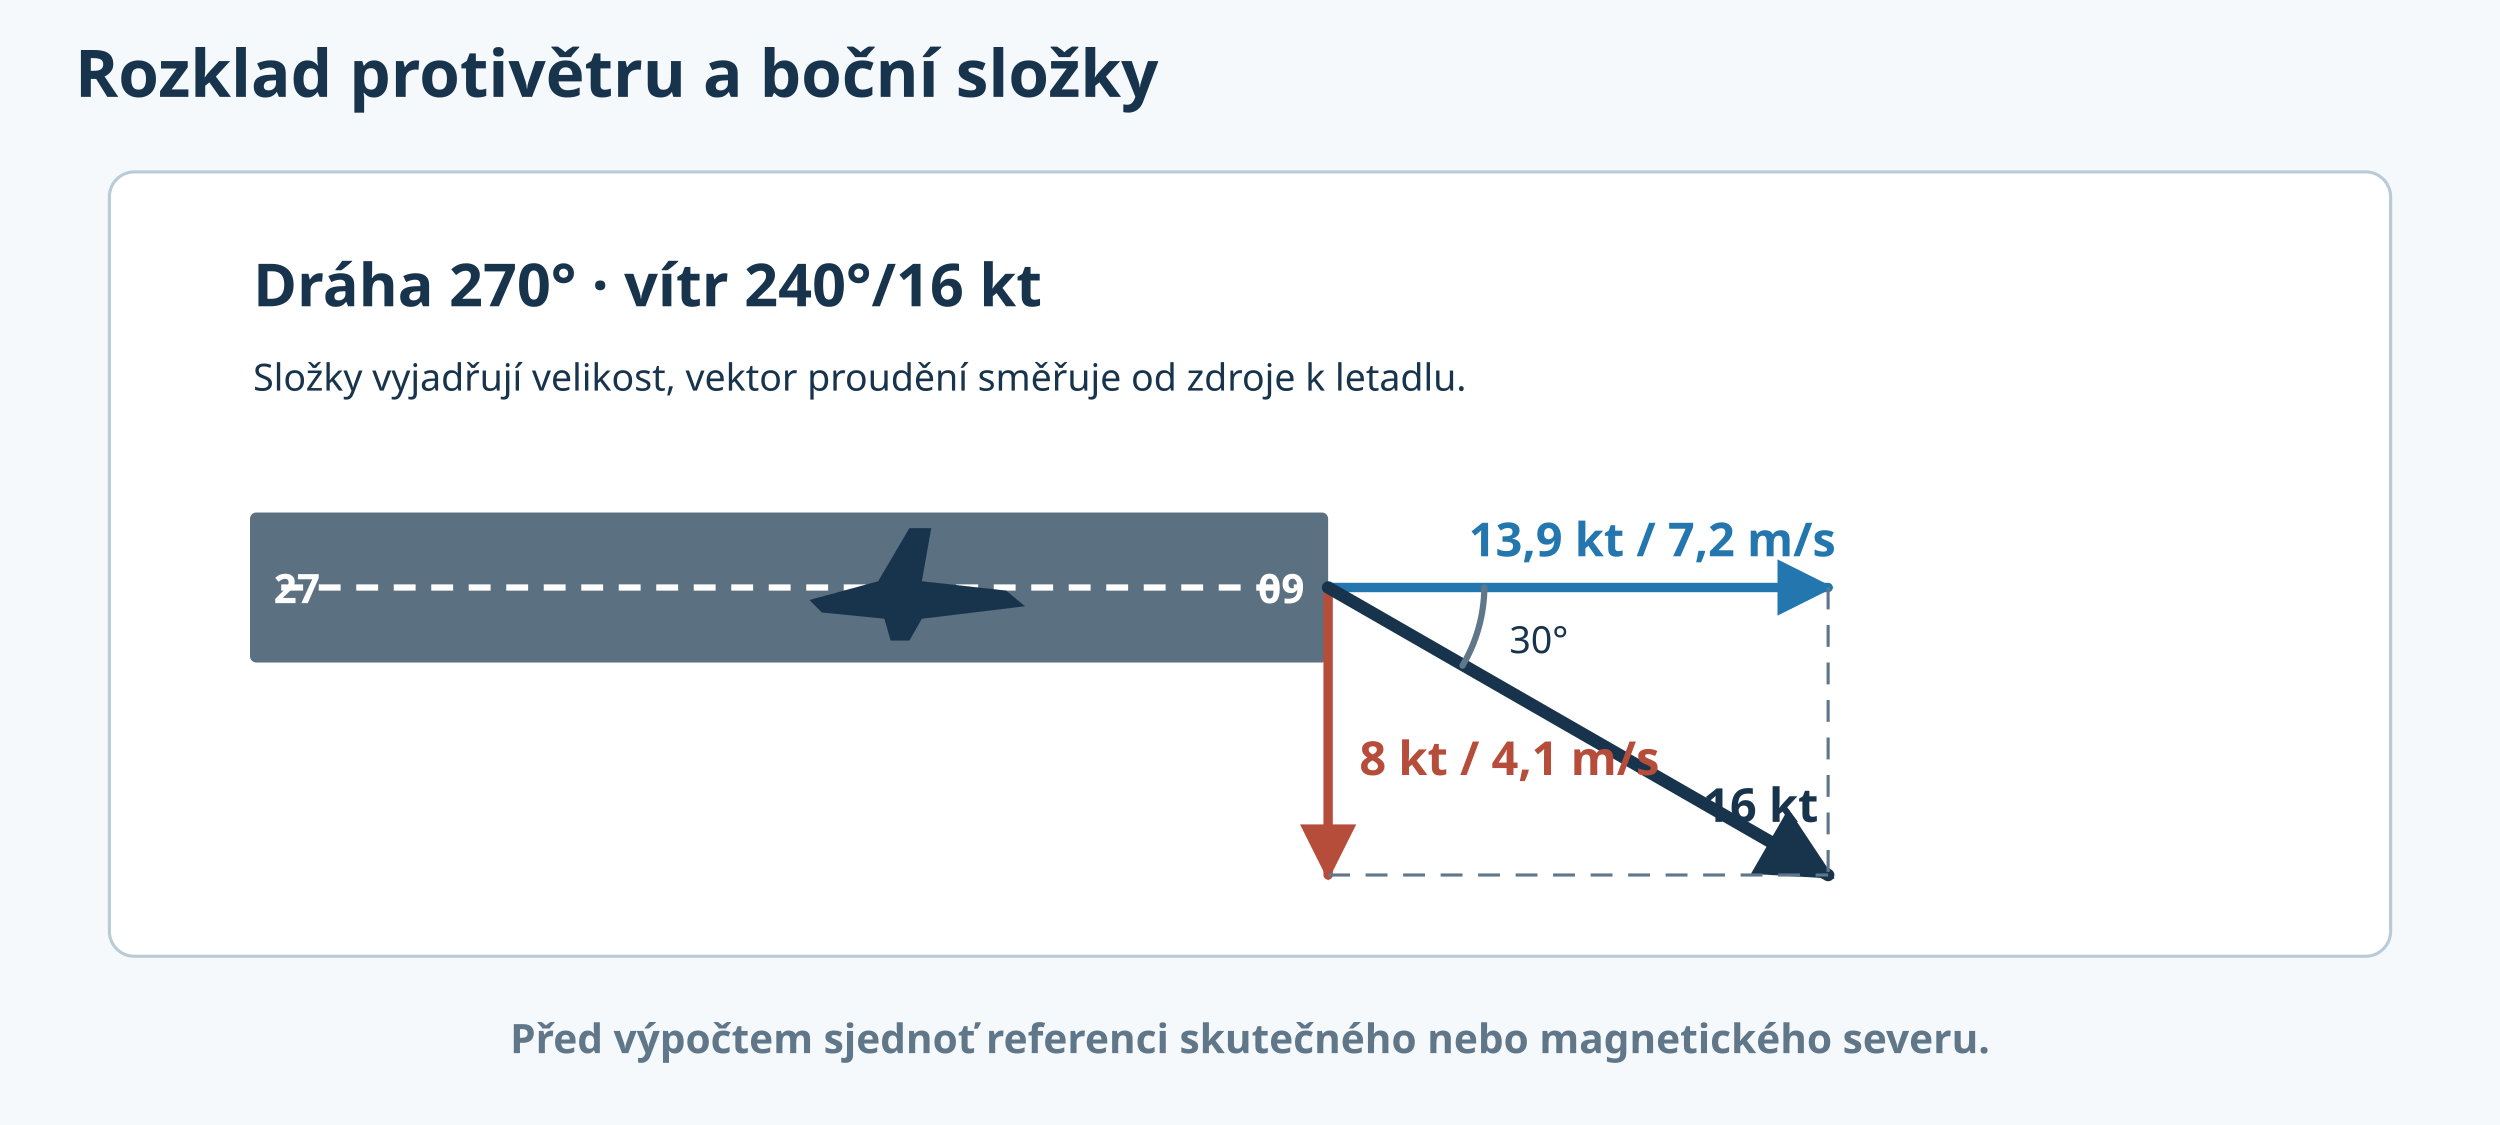
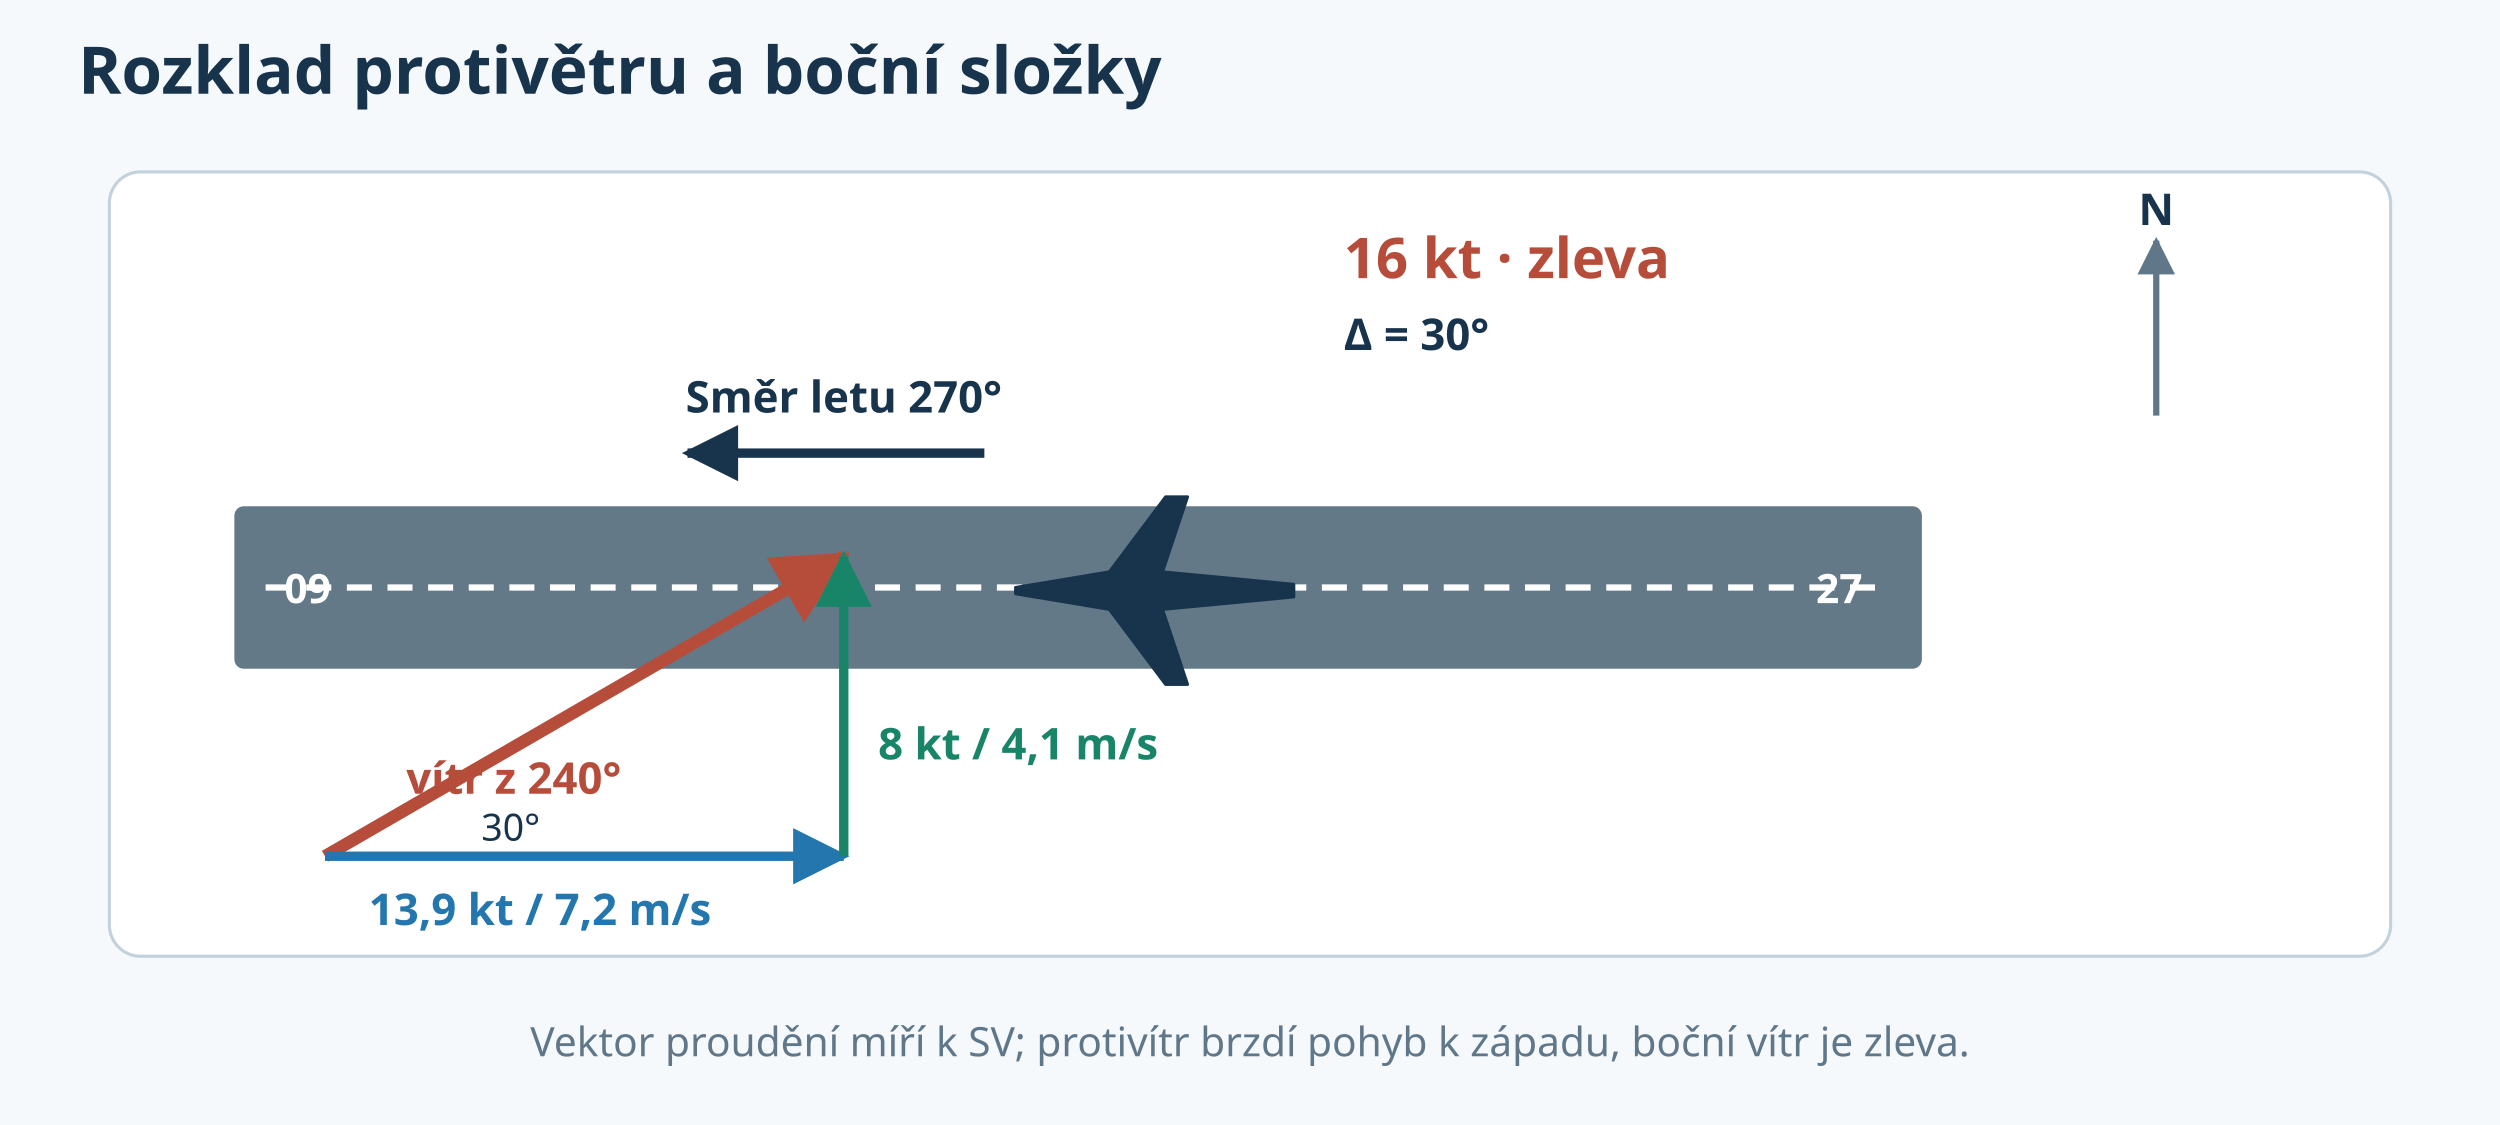
<svg xmlns="http://www.w3.org/2000/svg" viewBox="0 0 800 360" width="800" height="360" role="img" aria-labelledby="title desc">
  <defs>
    <marker id="arrow-2376ae" viewBox="0 0 10 10" refX="9" refY="5" markerWidth="6" markerHeight="6" orient="auto">
      <path d="M0 0L10 5L0 10Z" fill="#2376ae" />
    </marker>
    <marker id="arrow-b64d3b" viewBox="0 0 10 10" refX="9" refY="5" markerWidth="6" markerHeight="6" orient="auto">
      <path d="M0 0L10 5L0 10Z" fill="#b64d3b" />
    </marker>
+     <marker id="arrow-60778a" viewBox="0 0 10 10" refX="9" refY="5" markerWidth="6" markerHeight="6" orient="auto">
+       <path d="M0 0L10 5L0 10Z" fill="#60778a" />
+     </marker>
    <marker id="arrow-198568" viewBox="0 0 10 10" refX="9" refY="5" markerWidth="6" markerHeight="6" orient="auto">
      <path d="M0 0L10 5L0 10Z" fill="#198568" />
    </marker>
-     <marker id="arrow-60778a" viewBox="0 0 10 10" refX="9" refY="5" markerWidth="6" markerHeight="6" orient="auto">
-       <path d="M0 0L10 5L0 10Z" fill="#60778a" />
+     <marker id="arrow-7958a0" viewBox="0 0 10 10" refX="9" refY="5" markerWidth="6" markerHeight="6" orient="auto">
+       <path d="M0 0L10 5L0 10Z" fill="#7958a0" />
    </marker>
    <marker id="arrow-18344d" viewBox="0 0 10 10" refX="9" refY="5" markerWidth="6" markerHeight="6" orient="auto">
      <path d="M0 0L10 5L0 10Z" fill="#18344d" />
    </marker>
-     <marker id="arrow-7958a0" viewBox="0 0 10 10" refX="9" refY="5" markerWidth="6" markerHeight="6" orient="auto">
-       <path d="M0 0L10 5L0 10Z" fill="#7958a0" />
-     </marker>
-     <marker id="arrow-dfac39" viewBox="0 0 10 10" refX="9" refY="5" markerWidth="6" markerHeight="6" orient="auto">
-       <path d="M0 0L10 5L0 10Z" fill="#dfac39" />
-     </marker>
  </defs>
  <rect width="800" height="360" fill="#f5f9fc" />
-   <g font-family="system-ui, sans-serif">
-     <text x="24" y="31" font-size="21" font-weight="700" fill="#18344d" text-anchor="start">Rozklad protivětru a boční složky</text>
-     <rect x="35" y="55" width="730" height="251" rx="8" fill="#fff" stroke="#b8cbd7" />
-     <rect x="80" y="164" width="345" height="48" rx="2" fill="#5b7181" stroke="none" />
-     <line x1="90" y1="188" x2="415" y2="188" stroke="#fff" stroke-width="2" stroke-dasharray="7 5" />
-     <text x="95" y="193" font-size="13" font-weight="700" fill="#fff" text-anchor="middle">27</text>
-     <text x="410" y="193" font-size="13" font-weight="700" fill="#fff" text-anchor="middle">09</text>
-     <path d="M259 192 L281 186 L291 169 H298 L295 186 L322 189 L328 194 L295 198 L291 205 H285 L283 198 L263 196Z" fill="#18344d" stroke="none" stroke-width="0" stroke-linejoin="round" stroke-linecap="round" />
-     <line x1="425" y1="188" x2="585" y2="188" stroke="#2376ae" stroke-width="3" marker-end="url(#arrow-2376ae)" stroke-linecap="round" />
-     <line x1="425" y1="188" x2="425" y2="280" stroke="#b64d3b" stroke-width="3" marker-end="url(#arrow-b64d3b)" stroke-linecap="round" />
-     <line x1="425" y1="188" x2="585" y2="280" stroke="#18344d" stroke-width="4" marker-end="url(#arrow-18344d)" stroke-linecap="round" />
-     <line x1="585" y1="188" x2="585" y2="280" stroke="#60778a" stroke-width="1" stroke-dasharray="7 5" />
-     <line x1="425" y1="280" x2="585" y2="280" stroke="#60778a" stroke-width="1" stroke-dasharray="7 5" />
-     <text x="470" y="178" font-size="15" font-weight="700" fill="#2376ae" text-anchor="start">13,9 kt / 7,2 m/s</text>
-     <text x="435" y="248" font-size="15" font-weight="700" fill="#b64d3b" text-anchor="start">8 kt / 4,1 m/s</text>
-     <text x="545" y="263" font-size="15" font-weight="700" fill="#18344d" text-anchor="start">16 kt</text>
-     <path d="M475 188 A50 50 0 0 1 468 213" fill="none" stroke="#60778a" stroke-width="2" stroke-linejoin="round" stroke-linecap="round" />
-     <text x="483" y="209" font-size="12" font-weight="400" fill="#18344d" text-anchor="start">30°</text>
-     <text x="81" y="98" font-size="19" font-weight="700" fill="#18344d" text-anchor="start">Dráha 270° · vítr 240°/16 kt</text>
-     <text x="81" y="125" font-size="12" font-weight="400" fill="#18344d" text-anchor="start">Složky vyjadřují velikost, vektor proudění směřuje od zdroje k letadlu.</text>
-     <text x="400" y="337" font-size="13" font-weight="700" fill="#60778a" text-anchor="middle">Před výpočtem sjednoť referenci skutečného nebo magnetického severu.</text>
+   <g font-family="system-ui,sans-serif">
+     <text x="25" y="30" font-size="21" font-weight="700" fill="#18344d" text-anchor="start">Rozklad protivětru a boční složky</text>
+     <rect x="35" y="55" width="730" height="251" rx="10" fill="#fff" stroke="#c2d2dd" />
+     <rect x="75" y="162" width="540" height="52" rx="3" fill="#637987" stroke="none" />
+     <line x1="85" y1="188" x2="605" y2="188" stroke="#fff" stroke-width="2" stroke-dasharray="8 5" />
+     <text x="91" y="193" font-size="13" font-weight="700" fill="#fff" text-anchor="start">09</text>
+     <text x="596" y="193" font-size="13" font-weight="700" fill="#fff" text-anchor="end">27</text>
+     <path d="M325 188 l30 -5 18 -24 h7 l-8 24 42 4 v4 l-42 4 8 24 h-7 l-18 -24 -30 -5 z" fill="#18344d" stroke="#18344d" stroke-width="1" stroke-linecap="round" stroke-linejoin="round" />
+     <line x1="315" y1="145" x2="220" y2="145" stroke="#18344d" stroke-width="3" marker-end="url(#arrow-18344d)" />
+     <text x="270" y="132" font-size="14" font-weight="700" fill="#18344d" text-anchor="middle">Směr letu 270°</text>
+     <line x1="104" y1="274" x2="270" y2="178" stroke="#b64d3b" stroke-width="4" marker-end="url(#arrow-b64d3b)" />
+     <line x1="104" y1="274" x2="270" y2="274" stroke="#2376ae" stroke-width="2" stroke-dasharray="5 4" />
+     <line x1="270" y1="274" x2="270" y2="178" stroke="#2376ae" stroke-width="2" stroke-dasharray="5 4" />
+     <line x1="104" y1="274" x2="270" y2="274" stroke="#2376ae" stroke-width="3" marker-end="url(#arrow-2376ae)" />
+     <line x1="270" y1="274" x2="270" y2="178" stroke="#198568" stroke-width="3" marker-end="url(#arrow-198568)" />
+     <text x="130" y="254" font-size="14" font-weight="700" fill="#b64d3b" text-anchor="start">vítr z 240°</text>
+     <text x="118" y="296" font-size="14" font-weight="700" fill="#2376ae" text-anchor="start">13,9 kt / 7,2 m/s</text>
+     <text x="281" y="243" font-size="14" font-weight="700" fill="#198568" text-anchor="start">8 kt / 4,1 m/s</text>
+     <text x="154" y="269" font-size="12" font-weight="400" fill="#18344d" text-anchor="start">30°</text>
+     <line x1="690" y1="133" x2="690" y2="77" stroke="#60778a" stroke-width="2" marker-end="url(#arrow-60778a)" />
+     <text x="690" y="72" font-size="14" font-weight="700" fill="#18344d" text-anchor="middle">N</text>
+     <text x="430" y="89" font-size="18" font-weight="700" fill="#b64d3b" text-anchor="start">16 kt · zleva</text>
+     <text x="430" y="112" font-size="14" font-weight="700" fill="#18344d" text-anchor="start">Δ = 30°</text>
+     <text x="400" y="338" font-size="13" font-weight="400" fill="#60778a" text-anchor="middle">Vektor proudění míří k SV; protivítr brzdí pohyb k západu, boční vítr je zleva.</text>
  </g>
</svg>
